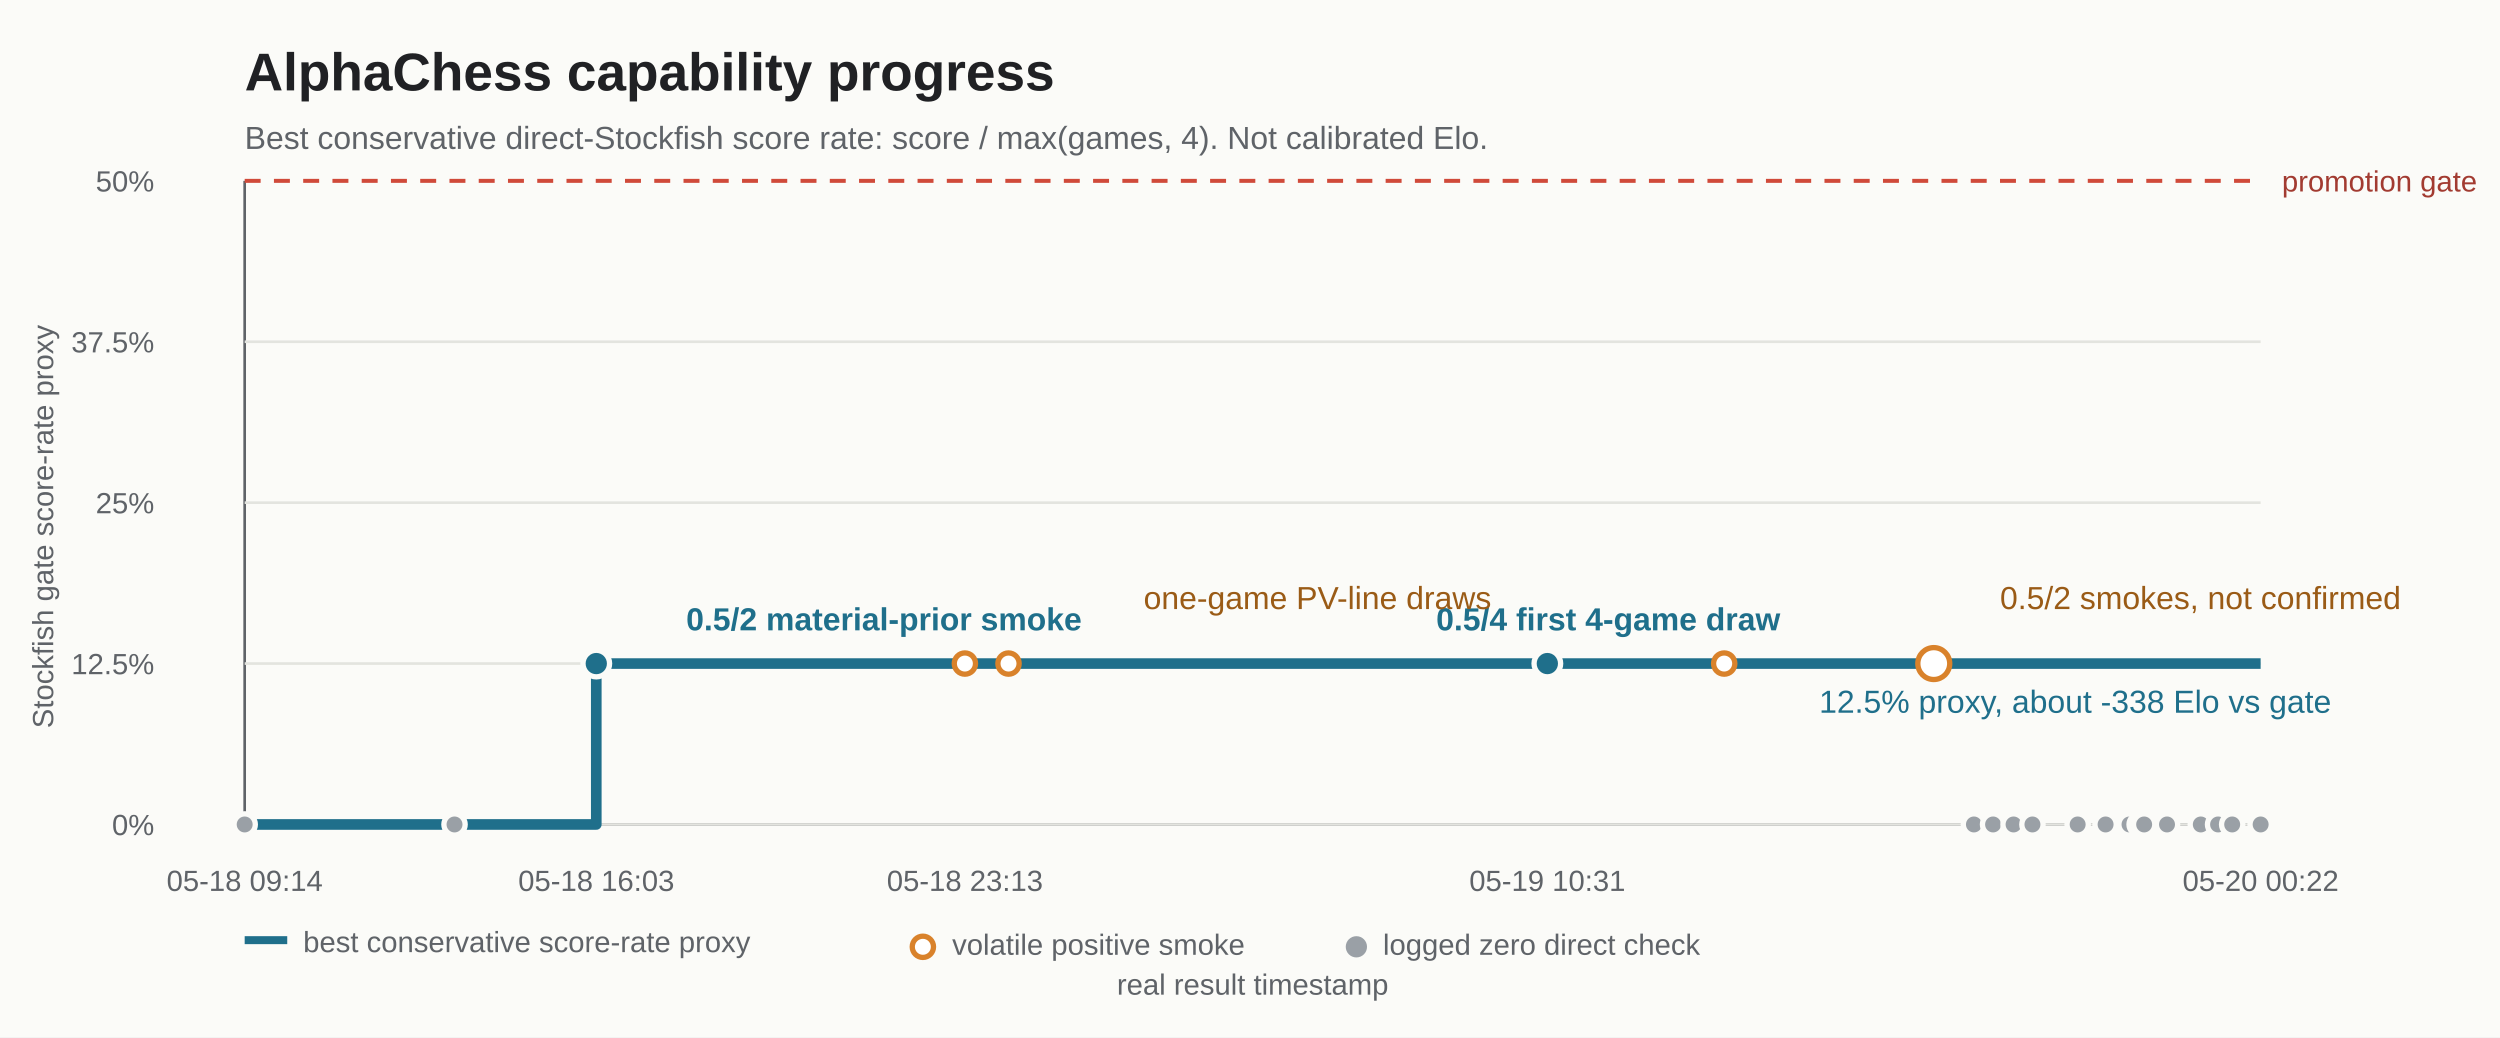
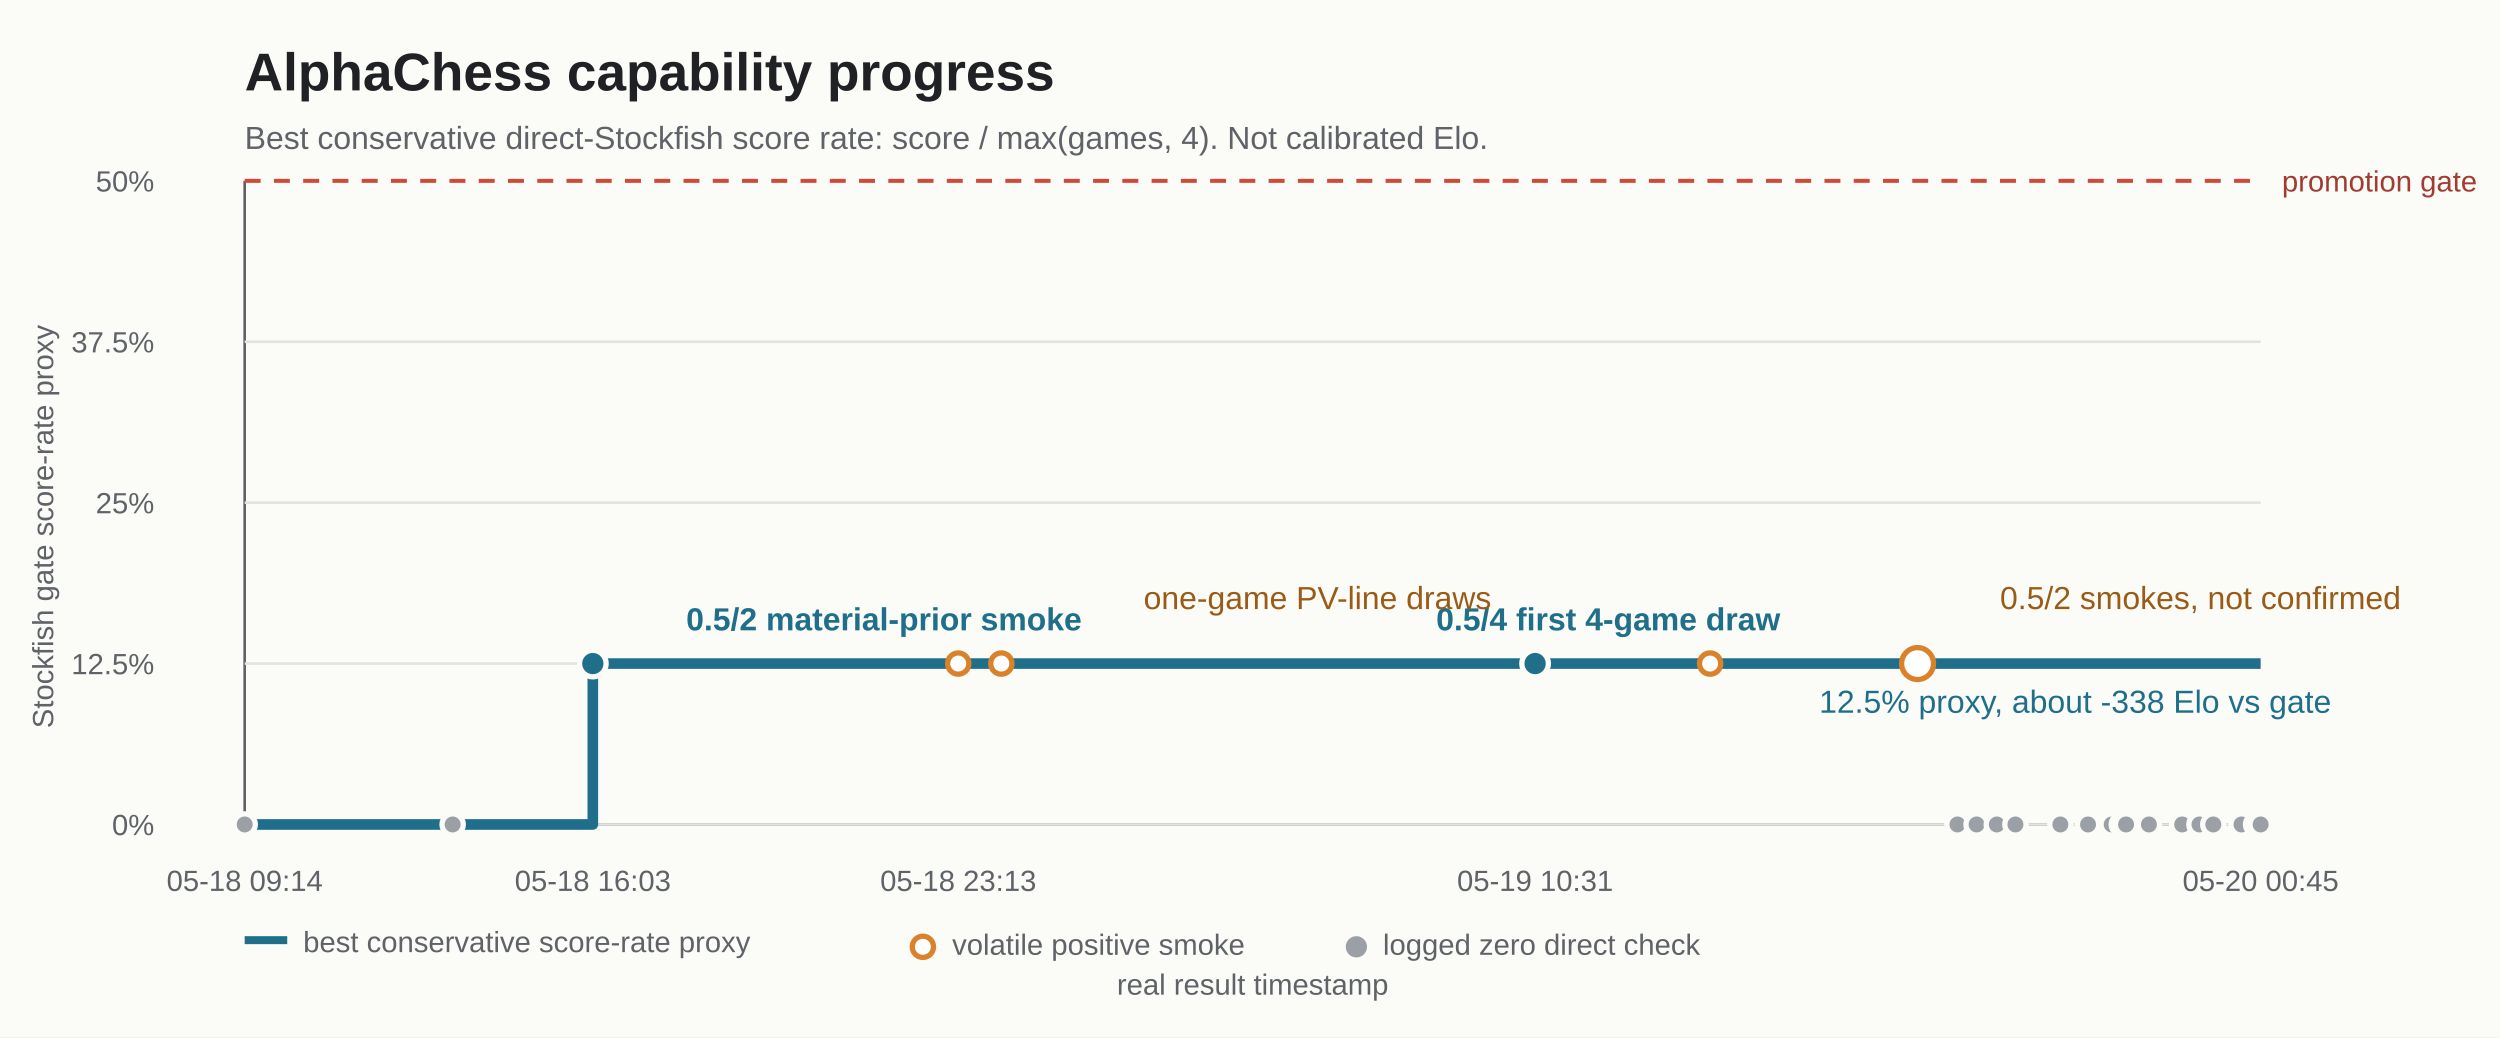
<svg xmlns="http://www.w3.org/2000/svg" width="940" height="390" viewBox="0 0 940 390" role="img" aria-labelledby="title desc">
  <rect width="940" height="390" fill="#fbfbf8" />
  <text x="92" y="34" font-family="Arial, sans-serif" font-size="20" font-weight="700" fill="#202124">AlphaChess capability progress</text>
  <text x="92" y="56" font-family="Arial, sans-serif" font-size="12" fill="#5f6368">Best conservative direct-Stockfish score rate: score / max(games, 4). Not calibrated Elo.</text>
  <g font-family="Arial, sans-serif" font-size="11" fill="#5f6368">
    <line x1="92" y1="68" x2="92" y2="310" stroke="#5f6368" stroke-width="1" />
    <line x1="92" y1="310" x2="850" y2="310" stroke="#5f6368" stroke-width="1" />
    <line x1="92" y1="68" x2="850" y2="68" stroke="#d04a3a" stroke-width="1.5" stroke-dasharray="6 5" />
    <line x1="92" y1="128.5" x2="850" y2="128.5" stroke="#e3e4df" stroke-width="1" />
    <line x1="92" y1="189" x2="850" y2="189" stroke="#e3e4df" stroke-width="1" />
    <line x1="92" y1="249.5" x2="850" y2="249.5" stroke="#e3e4df" stroke-width="1" />
    <line x1="92" y1="310" x2="850" y2="310" stroke="#e3e4df" stroke-width="1" />
    <text x="58" y="72" text-anchor="end">50%</text>
    <text x="58" y="132.5" text-anchor="end">37.5%</text>
    <text x="58" y="193" text-anchor="end">25%</text>
    <text x="58" y="253.5" text-anchor="end">12.5%</text>
    <text x="58" y="314" text-anchor="end">0%</text>
    <text x="858" y="72" fill="#a23b31">promotion gate</text>
    <text x="92" y="335" text-anchor="middle">05-18 09:14</text>
-     <text x="224.2" y="335" text-anchor="middle">05-18 16:03</text>
-     <text x="362.8" y="335" text-anchor="middle">05-18 23:13</text>
-     <text x="581.8" y="335" text-anchor="middle">05-19 10:31</text>
-     <text x="850" y="335" text-anchor="middle">05-20 00:22</text>
+     <text x="222.9" y="335" text-anchor="middle">05-18 16:03</text>
+     <text x="360.3" y="335" text-anchor="middle">05-18 23:13</text>
+     <text x="577.2" y="335" text-anchor="middle">05-19 10:31</text>
+     <text x="850" y="335" text-anchor="middle">05-20 00:45</text>
    <text x="471" y="374" text-anchor="middle">real result timestamp</text>
    <text x="20" y="198" text-anchor="middle" transform="rotate(-90 20 198)">Stockfish gate score-rate proxy</text>
  </g>
-   <path d="M 92 310 L 224.2 310 L 224.2 249.5 L 850 249.5" fill="none" stroke="#1f6f8b" stroke-width="4" stroke-linejoin="round" />
+   <path d="M 92 310 L 222.9 310 L 222.9 249.5 L 850 249.5" fill="none" stroke="#1f6f8b" stroke-width="4" stroke-linejoin="round" />
  <g fill="#9aa0a6" stroke="#fbfbf8" stroke-width="2">
    <circle cx="92" cy="310" r="4" />
-     <circle cx="170.9" cy="310" r="4" />
-     <circle cx="742.2" cy="310" r="4" />
-     <circle cx="749.4" cy="310" r="4" />
-     <circle cx="757.1" cy="310" r="4" />
-     <circle cx="764.2" cy="310" r="4" />
-     <circle cx="781.2" cy="310" r="4" />
-     <circle cx="791.7" cy="310" r="4" />
-     <circle cx="800.7" cy="310" r="4" />
-     <circle cx="804.5" cy="310" r="4" />
-     <circle cx="806.2" cy="310" r="4" />
-     <circle cx="814.8" cy="310" r="4" />
-     <circle cx="827.5" cy="310" r="4" />
-     <circle cx="834" cy="310" r="4" />
-     <circle cx="839.3" cy="310" r="4" />
+     <circle cx="170.2" cy="310" r="4" />
+     <circle cx="736" cy="310" r="4" />
+     <circle cx="743.2" cy="310" r="4" />
+     <circle cx="750.8" cy="310" r="4" />
+     <circle cx="757.8" cy="310" r="4" />
+     <circle cx="774.7" cy="310" r="4" />
+     <circle cx="785.1" cy="310" r="4" />
+     <circle cx="794" cy="310" r="4" />
+     <circle cx="797.8" cy="310" r="4" />
+     <circle cx="799.4" cy="310" r="4" />
+     <circle cx="808" cy="310" r="4" />
+     <circle cx="820.5" cy="310" r="4" />
+     <circle cx="827" cy="310" r="4" />
+     <circle cx="832.2" cy="310" r="4" />
+     <circle cx="842.8" cy="310" r="4" />
+     <circle cx="848.3" cy="310" r="4" />
    <circle cx="850" cy="310" r="4" />
  </g>
  <g fill="#1f6f8b" stroke="#fbfbf8" stroke-width="2">
-     <circle cx="224.2" cy="249.5" r="5" />
-     <circle cx="581.8" cy="249.5" r="5" />
-     <circle cx="727.1" cy="249.5" r="5" />
+     <circle cx="222.9" cy="249.5" r="5" />
+     <circle cx="577.2" cy="249.5" r="5" />
+     <circle cx="721" cy="249.5" r="5" />
  </g>
  <g fill="#ffffff" stroke="#d9822b" stroke-width="2">
-     <circle cx="362.8" cy="249.5" r="4" />
-     <circle cx="379.2" cy="249.5" r="4" />
-     <circle cx="648.3" cy="249.5" r="4" />
-     <circle cx="727.1" cy="249.5" r="6" />
+     <circle cx="360.3" cy="249.5" r="4" />
+     <circle cx="376.5" cy="249.5" r="4" />
+     <circle cx="643" cy="249.5" r="4" />
+     <circle cx="721" cy="249.5" r="6" />
  </g>
  <g font-family="Arial, sans-serif" font-size="12" fill="#202124">
    <text x="258" y="237" font-weight="700" fill="#1f6f8b">0.5/2 material-prior smoke</text>
    <text x="540" y="237" font-weight="700" fill="#1f6f8b">0.5/4 first 4-game draw</text>
    <text x="684" y="268" fill="#1f6f8b">12.5% proxy, about -338 Elo vs gate</text>
    <text x="430" y="229" fill="#9a5b16">one-game PV-line draws</text>
    <text x="752" y="229" fill="#9a5b16">0.5/2 smokes, not confirmed</text>
  </g>
  <g font-family="Arial, sans-serif" font-size="11" fill="#5f6368">
    <rect x="92" y="352" width="16" height="3" fill="#1f6f8b" />
    <text x="114" y="358">best conservative score-rate proxy</text>
    <circle cx="347" cy="356" r="4" fill="#ffffff" stroke="#d9822b" stroke-width="2" />
    <text x="358" y="359">volatile positive smoke</text>
    <circle cx="510" cy="356" r="4" fill="#9aa0a6" />
    <text x="520" y="359">logged zero direct check</text>
  </g>
</svg>
